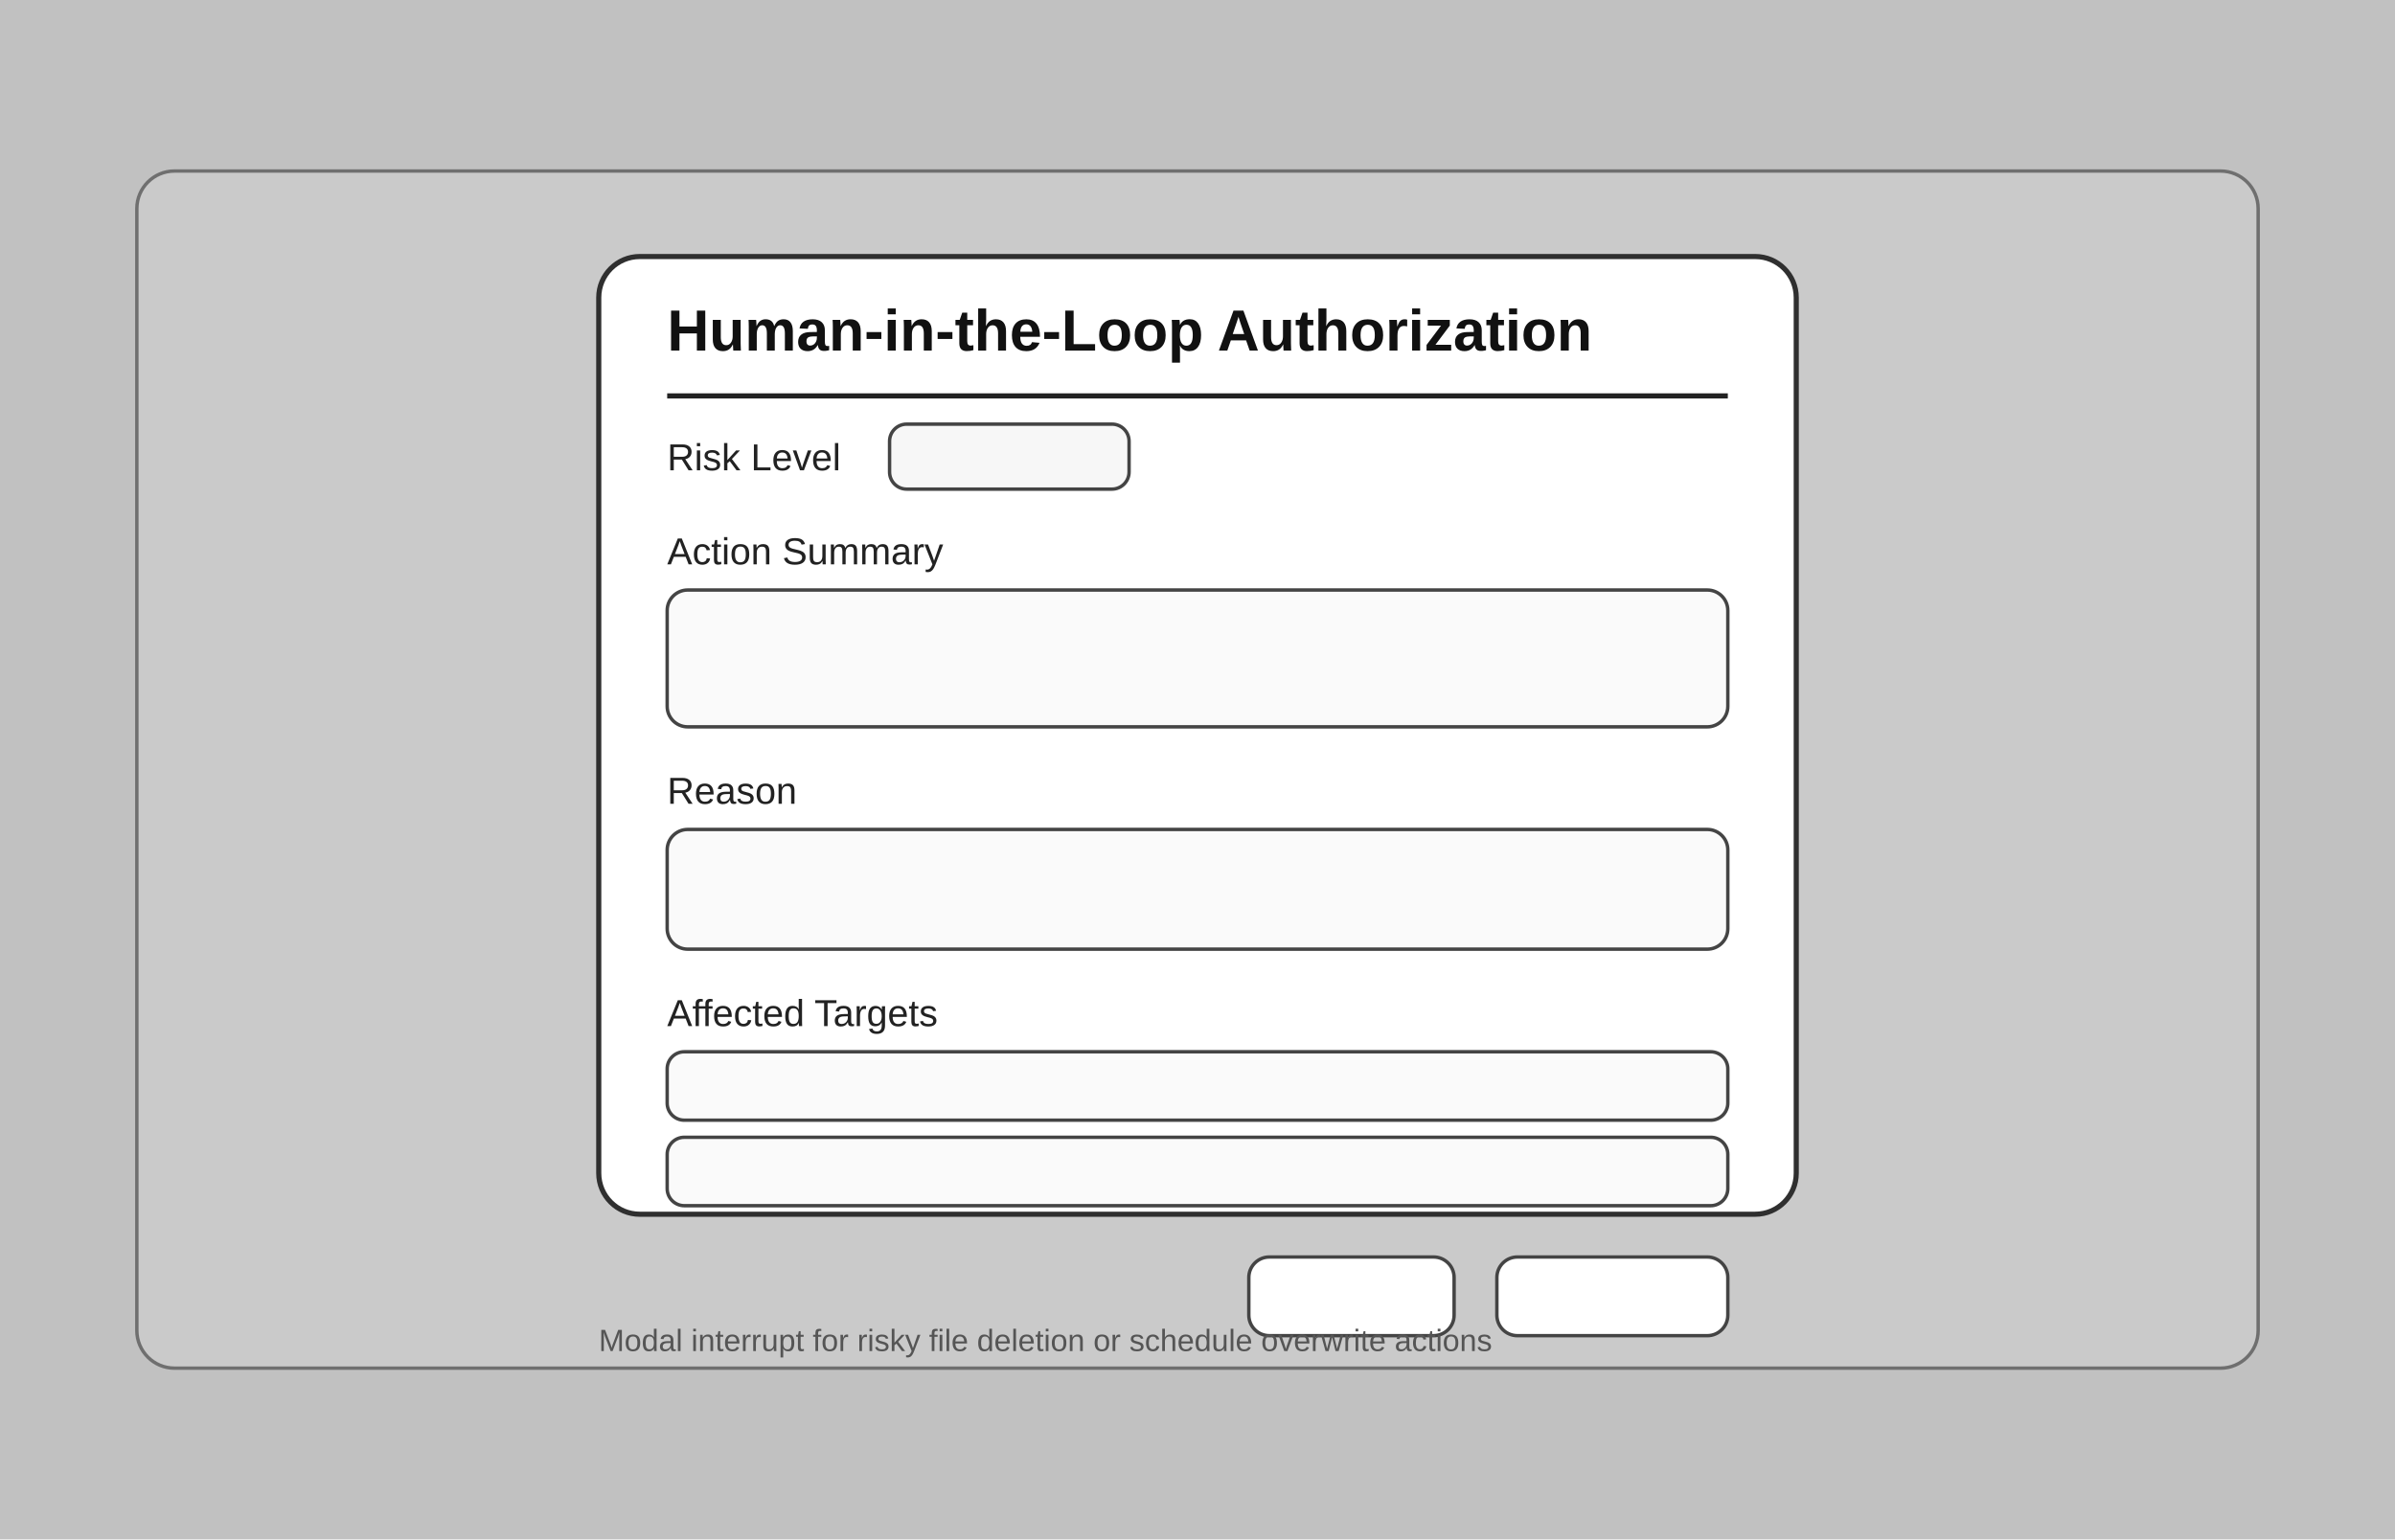
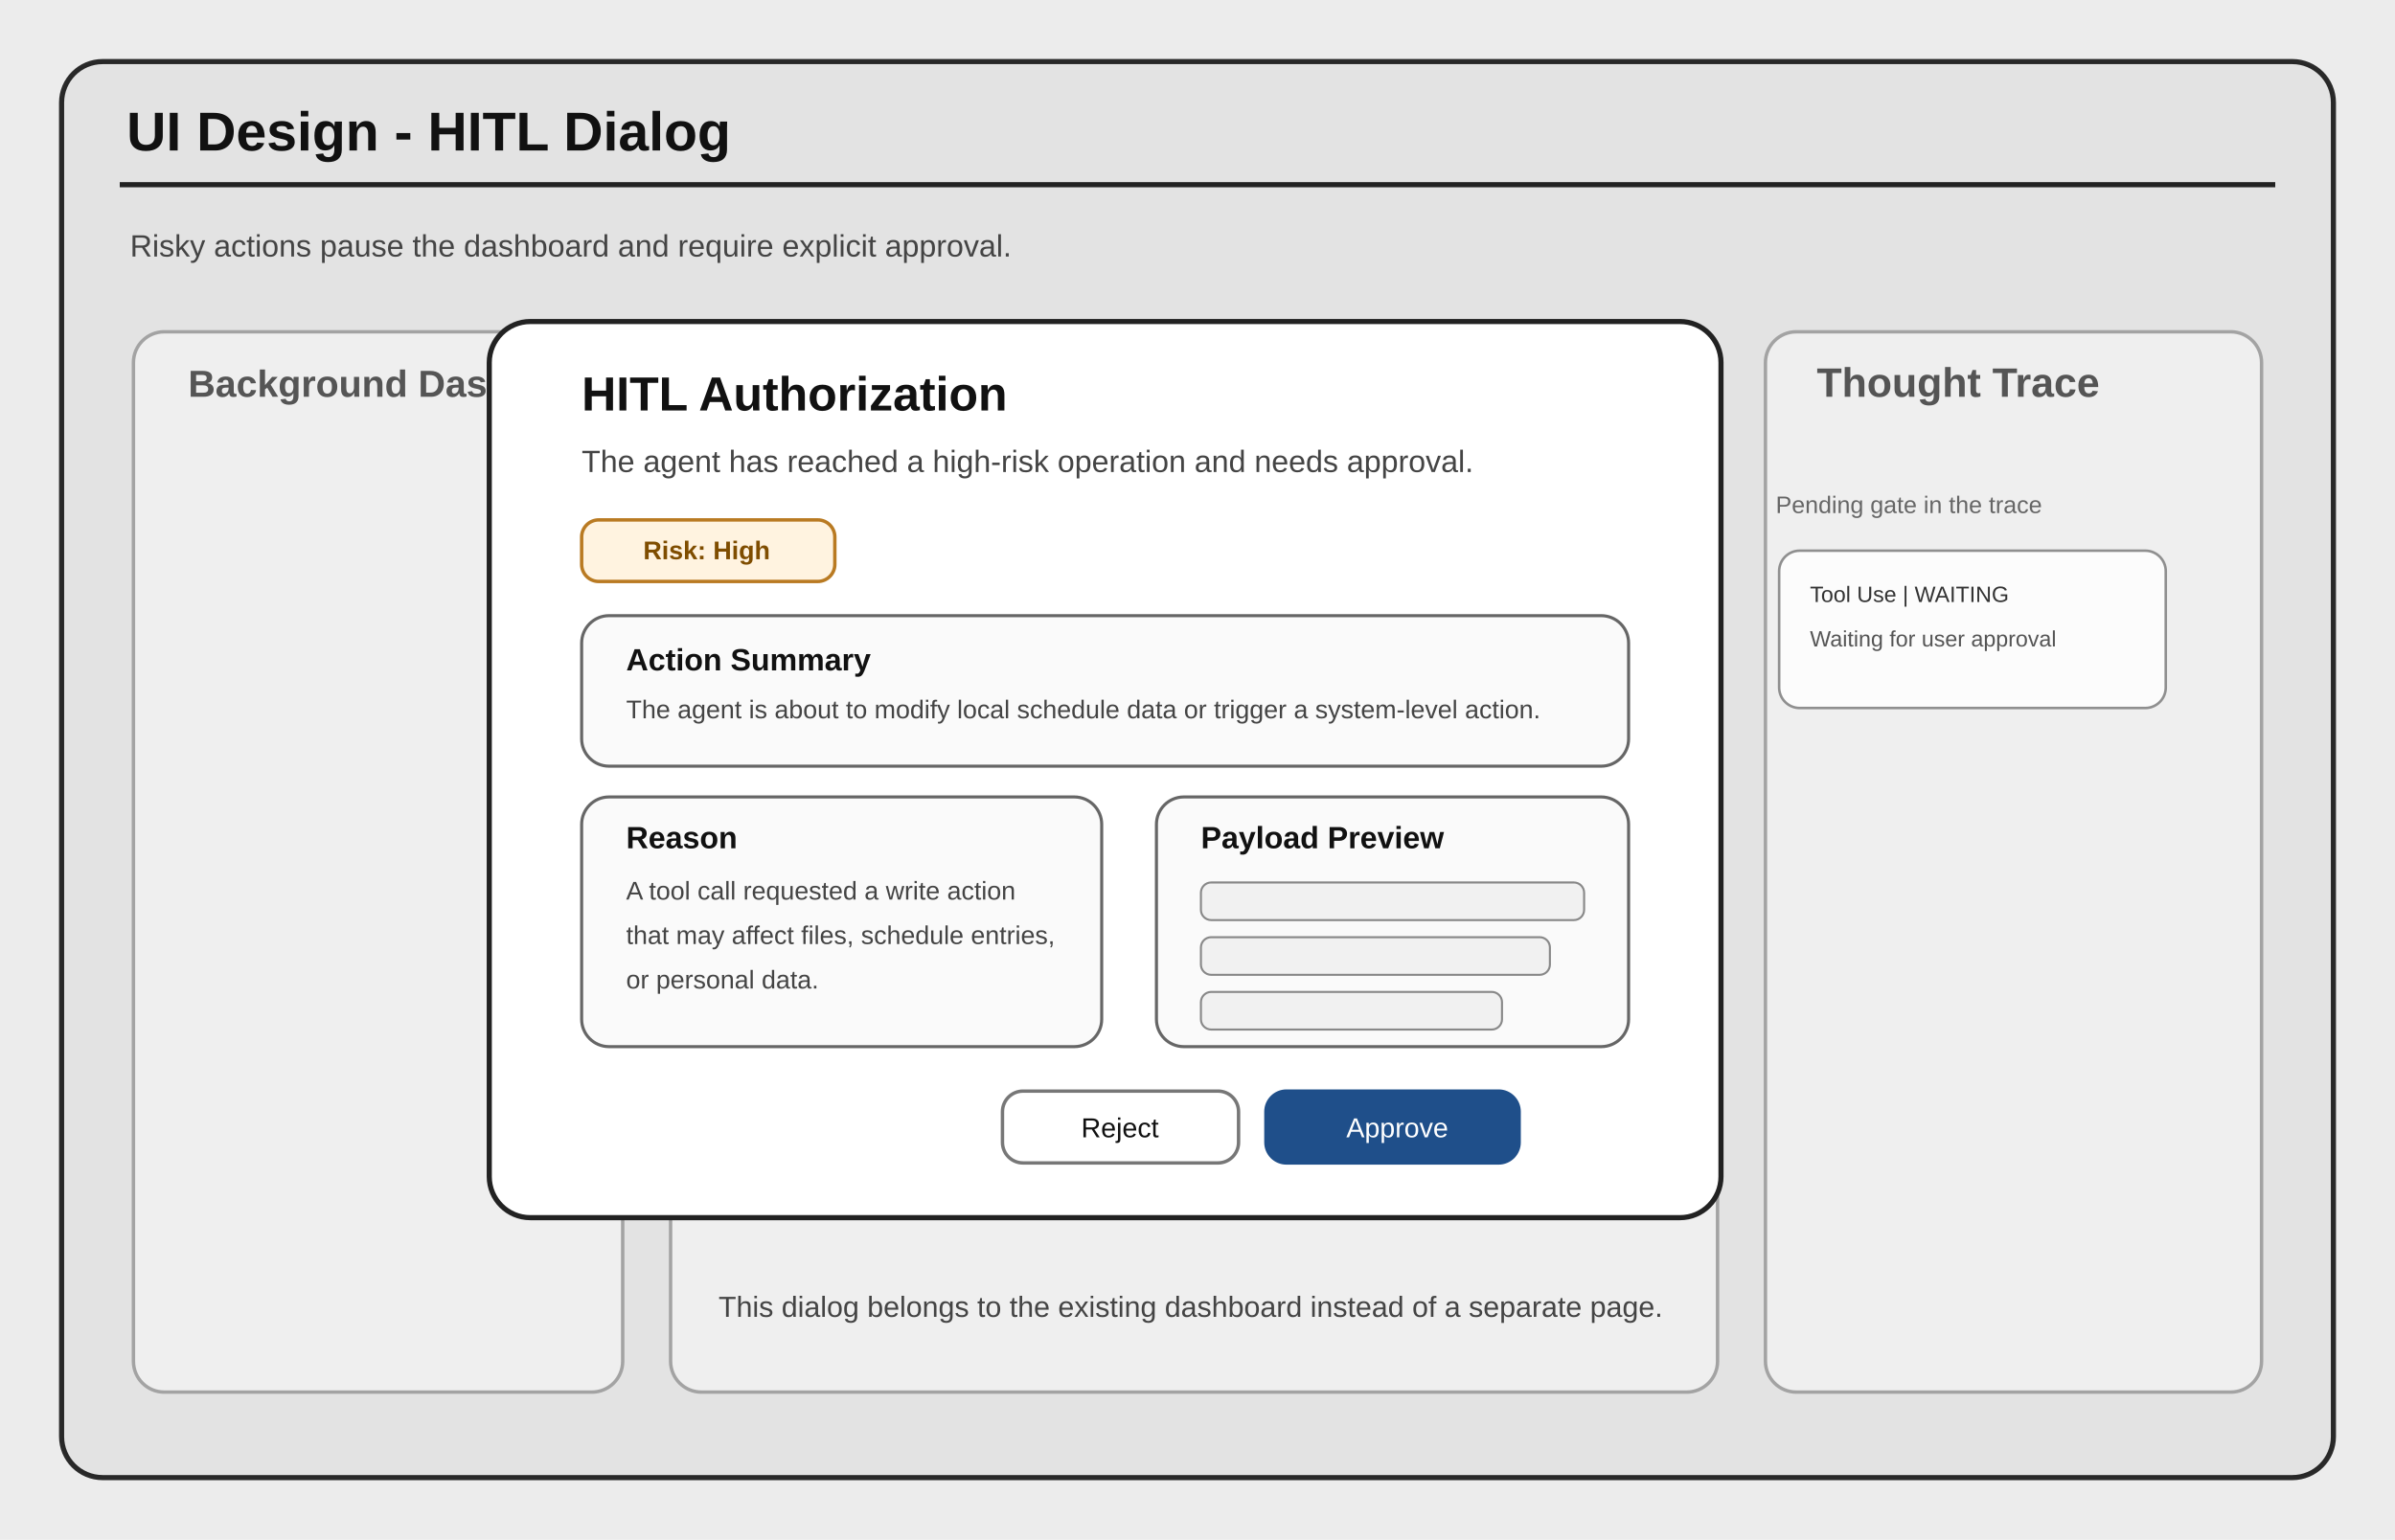
<svg xmlns="http://www.w3.org/2000/svg" width="1400" height="900" viewBox="0 0 1400 900">
-   <rect width="1400" height="900" fill="#ebebeb" />
-   <rect x="80" y="100" width="1240" height="700" rx="22" fill="#f6f6f6" stroke="#888888" stroke-width="2" />
-   <rect x="0" y="0" width="1400" height="900" fill="#000000" opacity="0.18" />
-   <rect x="350" y="150" width="700" height="560" rx="24" fill="#ffffff" stroke="#2f2f2f" stroke-width="3" />
-   <text x="390" y="205" font-family="Arial, Helvetica, sans-serif" font-size="34" font-weight="700" fill="#111111">Human-in-the-Loop Authorization</text>
-   <rect x="390" y="230" width="620" height="3" fill="#222222" />
-   <text x="390" y="275" font-family="Arial, Helvetica, sans-serif" font-size="22" fill="#222222">Risk Level</text>
-   <rect x="520" y="248" width="140" height="38" rx="10" fill="#f7f7f7" stroke="#444444" stroke-width="2" />
-   <text x="390" y="330" font-family="Arial, Helvetica, sans-serif" font-size="22" fill="#222222">Action Summary</text>
-   <rect x="390" y="345" width="620" height="80" rx="12" fill="#fafafa" stroke="#444444" stroke-width="2" />
-   <text x="390" y="470" font-family="Arial, Helvetica, sans-serif" font-size="22" fill="#222222">Reason</text>
-   <rect x="390" y="485" width="620" height="70" rx="12" fill="#fafafa" stroke="#444444" stroke-width="2" />
-   <text x="390" y="600" font-family="Arial, Helvetica, sans-serif" font-size="22" fill="#222222">Affected Targets</text>
-   <rect x="390" y="615" width="620" height="40" rx="10" fill="#fafafa" stroke="#444444" stroke-width="2" />
-   <rect x="390" y="665" width="620" height="40" rx="10" fill="#fafafa" stroke="#444444" stroke-width="2" />
-   <rect x="730" y="735" width="120" height="46" rx="12" fill="#ffffff" stroke="#444444" stroke-width="2" />
-   <rect x="875" y="735" width="135" height="46" rx="12" fill="#ffffff" stroke="#444444" stroke-width="2" />
-   <text x="350" y="790" font-family="Arial, Helvetica, sans-serif" font-size="18" fill="#555555">Modal interrupt for risky file deletion or schedule overwrite actions</text>
+   <rect width="1400" height="900" fill="#ececec" />
+   <rect x="36" y="36" width="1328" height="828" rx="24" fill="#ffffff" stroke="#2a2a2a" stroke-width="3" />
+   <rect x="36" y="36" width="1328" height="828" rx="24" fill="#111111" opacity="0.12" />
+   <text x="74" y="88" font-family="Arial, Helvetica, sans-serif" font-size="32" font-weight="700" fill="#111111">UI Design - HITL Dialog</text>
+   <line x1="70" y1="108" x2="1330" y2="108" stroke="#222222" stroke-width="3" />
+   <text x="76" y="150" font-family="Arial, Helvetica, sans-serif" font-size="18" fill="#444444">Risky actions pause the dashboard and require explicit approval.</text>
+   <rect x="78" y="194" width="286" height="620" rx="18" fill="#f3f3f3" stroke="#888888" stroke-width="2" opacity="0.7" />
+   <rect x="392" y="194" width="612" height="620" rx="18" fill="#f3f3f3" stroke="#888888" stroke-width="2" opacity="0.7" />
+   <rect x="1032" y="194" width="290" height="620" rx="18" fill="#f3f3f3" stroke="#888888" stroke-width="2" opacity="0.7" />
+   <text x="110" y="232" font-family="Arial, Helvetica, sans-serif" font-size="22" font-weight="700" fill="#555555">Background Dashboard</text>
+   <text x="424" y="232" font-family="Arial, Helvetica, sans-serif" font-size="24" font-weight="700" fill="#555555">Chat Flow Paused</text>
+   <text x="1062" y="232" font-family="Arial, Helvetica, sans-serif" font-size="24" font-weight="700" fill="#555555">Thought Trace</text>
+   <rect x="286" y="188" width="720" height="524" rx="24" fill="#ffffff" stroke="#222222" stroke-width="3" />
+   <text x="340" y="240" font-family="Arial, Helvetica, sans-serif" font-size="28" font-weight="700" fill="#111111">HITL Authorization</text>
+   <text x="340" y="276" font-family="Arial, Helvetica, sans-serif" font-size="18" fill="#444444">The agent has reached a high-risk operation and needs approval.</text>
+   <rect x="340" y="304" width="148" height="36" rx="10" fill="#fff3e0" stroke="#b97a22" stroke-width="2" />
+   <text x="376" y="327" font-family="Arial, Helvetica, sans-serif" font-size="15" font-weight="700" fill="#7f4d00">Risk: High</text>
+   <rect x="340" y="360" width="612" height="88" rx="16" fill="#fafafa" stroke="#666666" stroke-width="1.8" />
+   <text x="366" y="392" font-family="Arial, Helvetica, sans-serif" font-size="18" font-weight="700" fill="#111111">Action Summary</text>
+   <text x="366" y="420" font-family="Arial, Helvetica, sans-serif" font-size="15" fill="#444444">The agent is about to modify local schedule data or trigger a system-level action.</text>
+   <rect x="340" y="466" width="304" height="146" rx="16" fill="#fafafa" stroke="#666666" stroke-width="1.8" />
+   <text x="366" y="496" font-family="Arial, Helvetica, sans-serif" font-size="18" font-weight="700" fill="#111111">Reason</text>
+   <text x="366" y="526" font-family="Arial, Helvetica, sans-serif" font-size="15" fill="#444444">A tool call requested a write action</text>
+   <text x="366" y="552" font-family="Arial, Helvetica, sans-serif" font-size="15" fill="#444444">that may affect files, schedule entries,</text>
+   <text x="366" y="578" font-family="Arial, Helvetica, sans-serif" font-size="15" fill="#444444">or personal data.</text>
+   <rect x="676" y="466" width="276" height="146" rx="16" fill="#fafafa" stroke="#666666" stroke-width="1.8" />
+   <text x="702" y="496" font-family="Arial, Helvetica, sans-serif" font-size="18" font-weight="700" fill="#111111">Payload Preview</text>
+   <rect x="702" y="516" width="224" height="22" rx="6" fill="#f1f1f1" stroke="#888888" stroke-width="1.2" />
+   <rect x="702" y="548" width="204" height="22" rx="6" fill="#f1f1f1" stroke="#888888" stroke-width="1.2" />
+   <rect x="702" y="580" width="176" height="22" rx="6" fill="#f1f1f1" stroke="#888888" stroke-width="1.2" />
+   <rect x="586" y="638" width="138" height="42" rx="12" fill="#ffffff" stroke="#777777" stroke-width="2" />
+   <rect x="740" y="638" width="148" height="42" rx="12" fill="#1f4f8a" stroke="#1f4f8a" stroke-width="2" />
+   <text x="632" y="665" font-family="Arial, Helvetica, sans-serif" font-size="16" fill="#111111">Reject</text>
+   <text x="787" y="665" font-family="Arial, Helvetica, sans-serif" font-size="16" fill="#ffffff">Approve</text>
+   <text x="1038" y="300" font-family="Arial, Helvetica, sans-serif" font-size="14" fill="#666666">Pending gate in the trace</text>
+   <rect x="1040" y="322" width="226" height="92" rx="12" fill="#ffffff" stroke="#777777" stroke-width="1.5" opacity="0.8" />
+   <text x="1058" y="352" font-family="Arial, Helvetica, sans-serif" font-size="13" fill="#333333">Tool Use  |  WAITING</text>
+   <text x="1058" y="378" font-family="Arial, Helvetica, sans-serif" font-size="13" fill="#555555">Waiting for user approval</text>
+   <text x="420" y="770" font-family="Arial, Helvetica, sans-serif" font-size="17" fill="#444444">This dialog belongs to the existing dashboard instead of a separate page.</text>
</svg>
